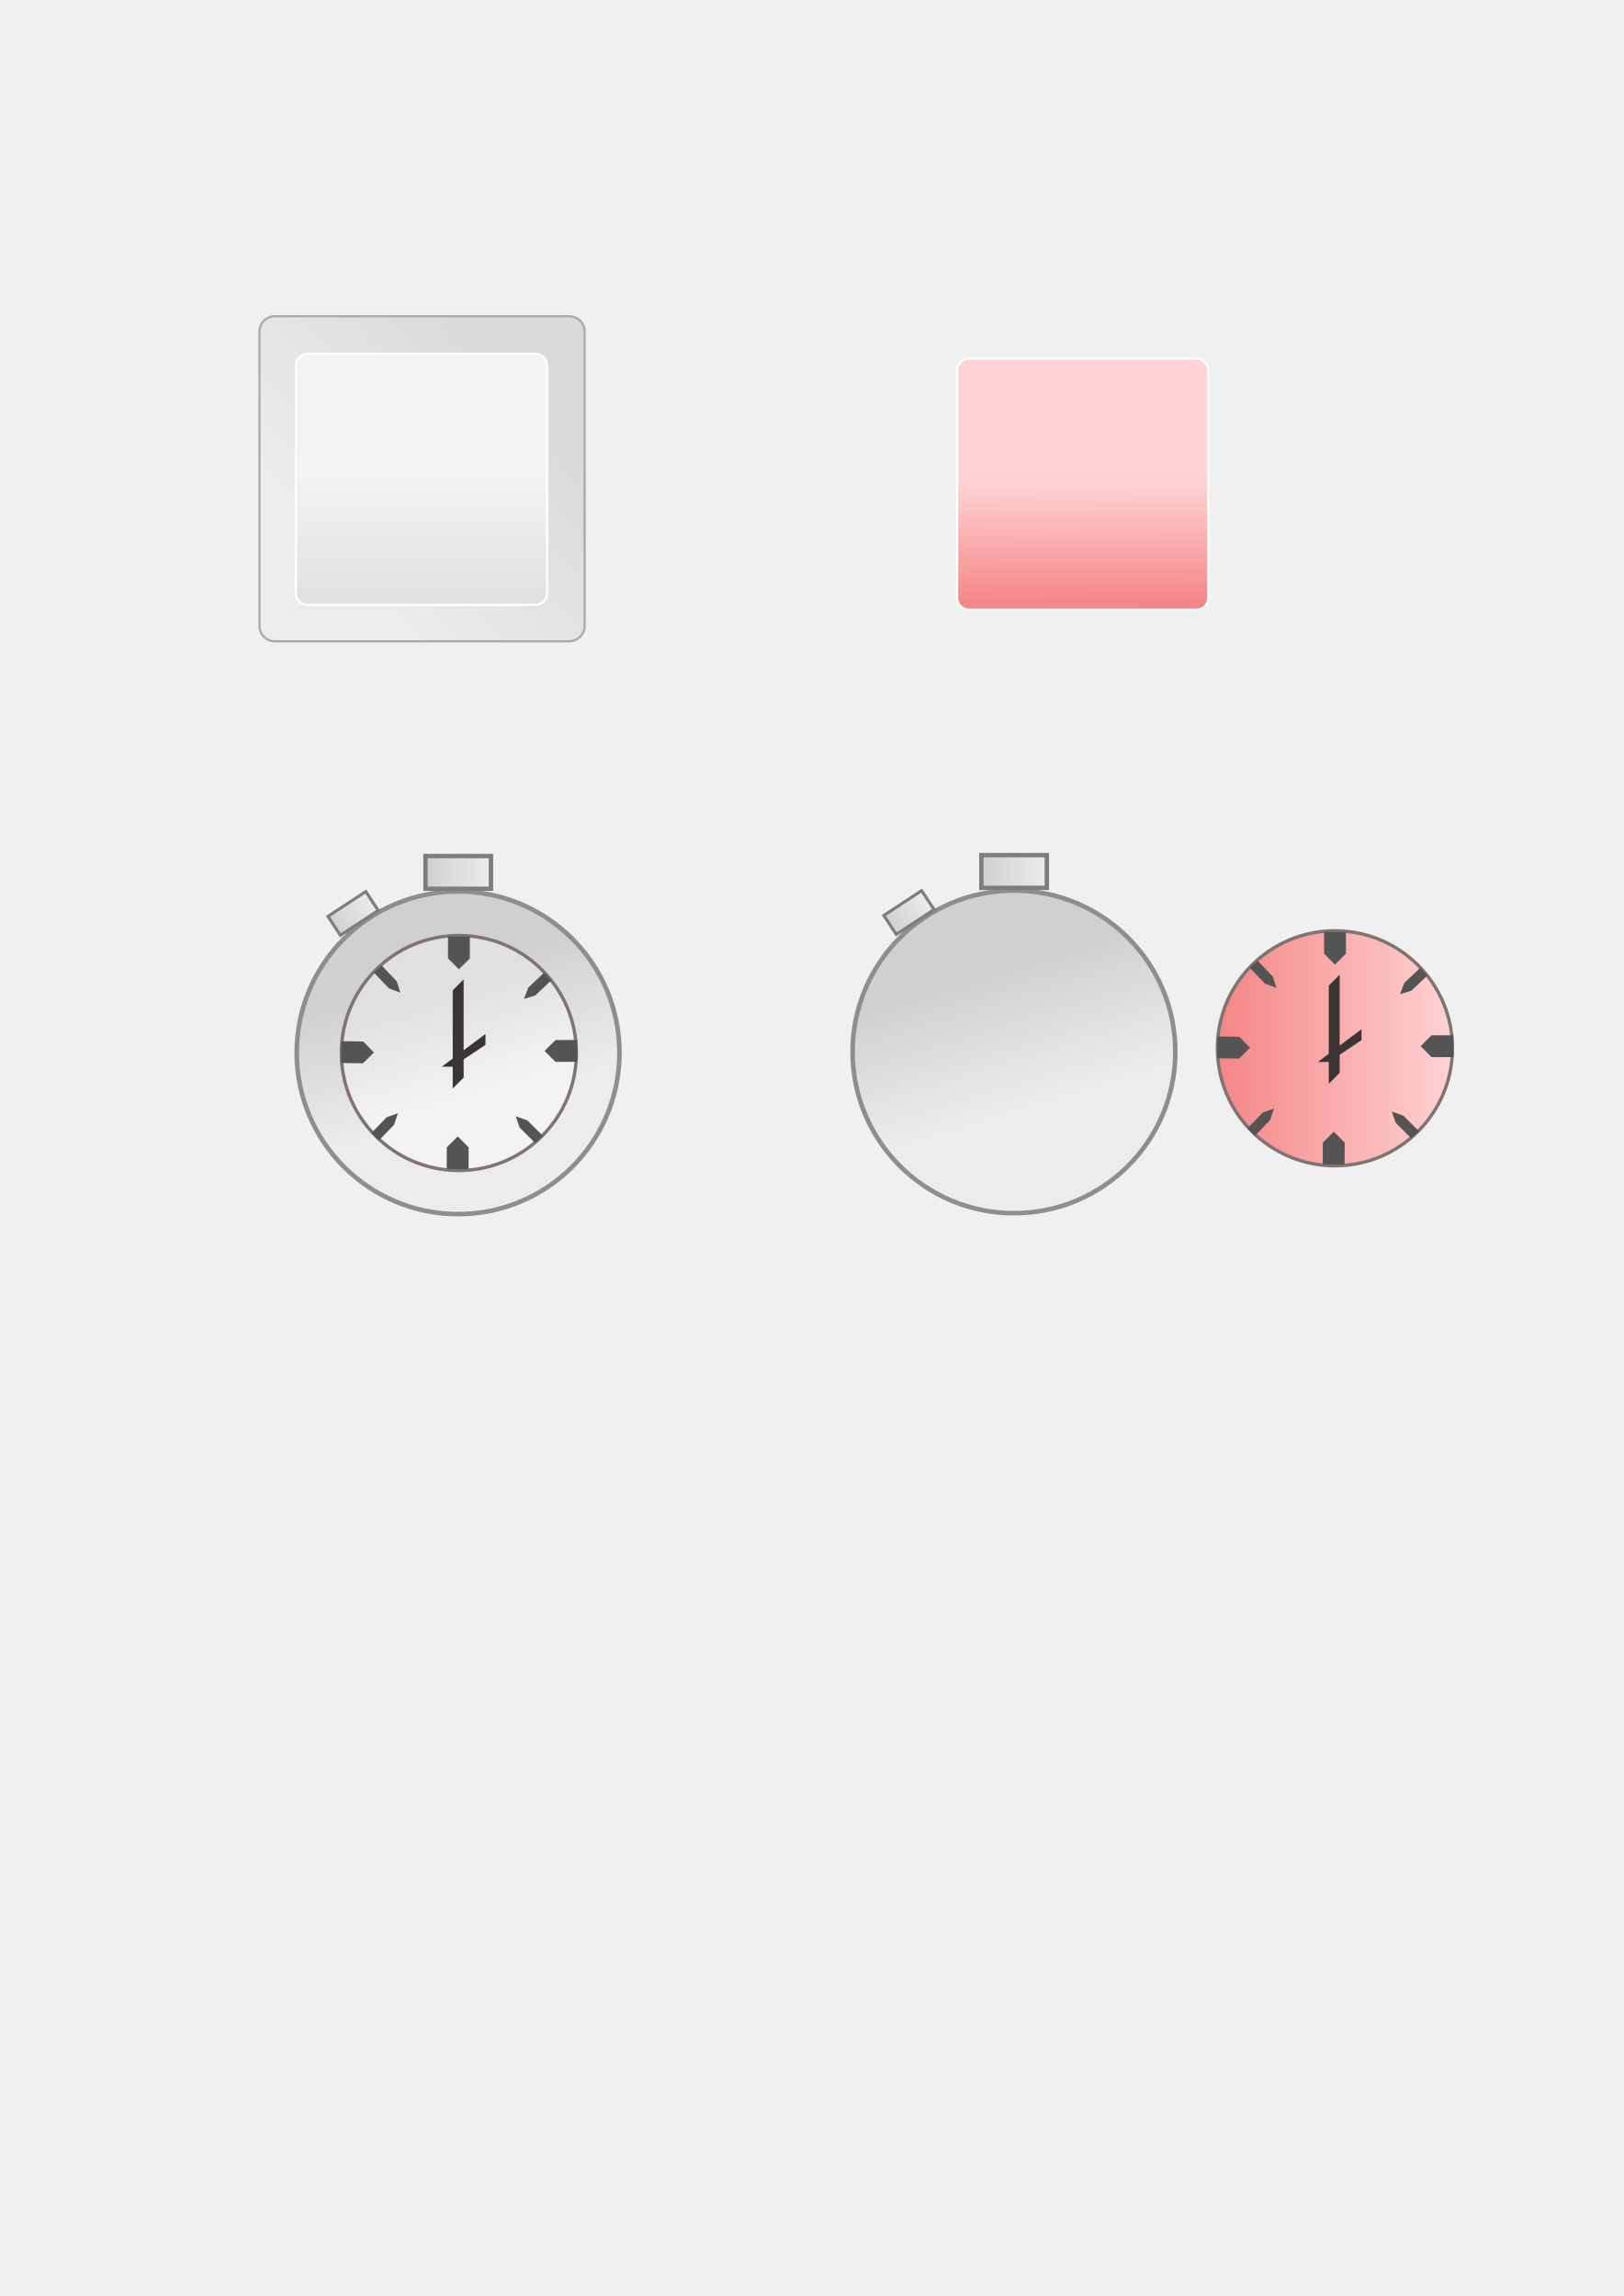
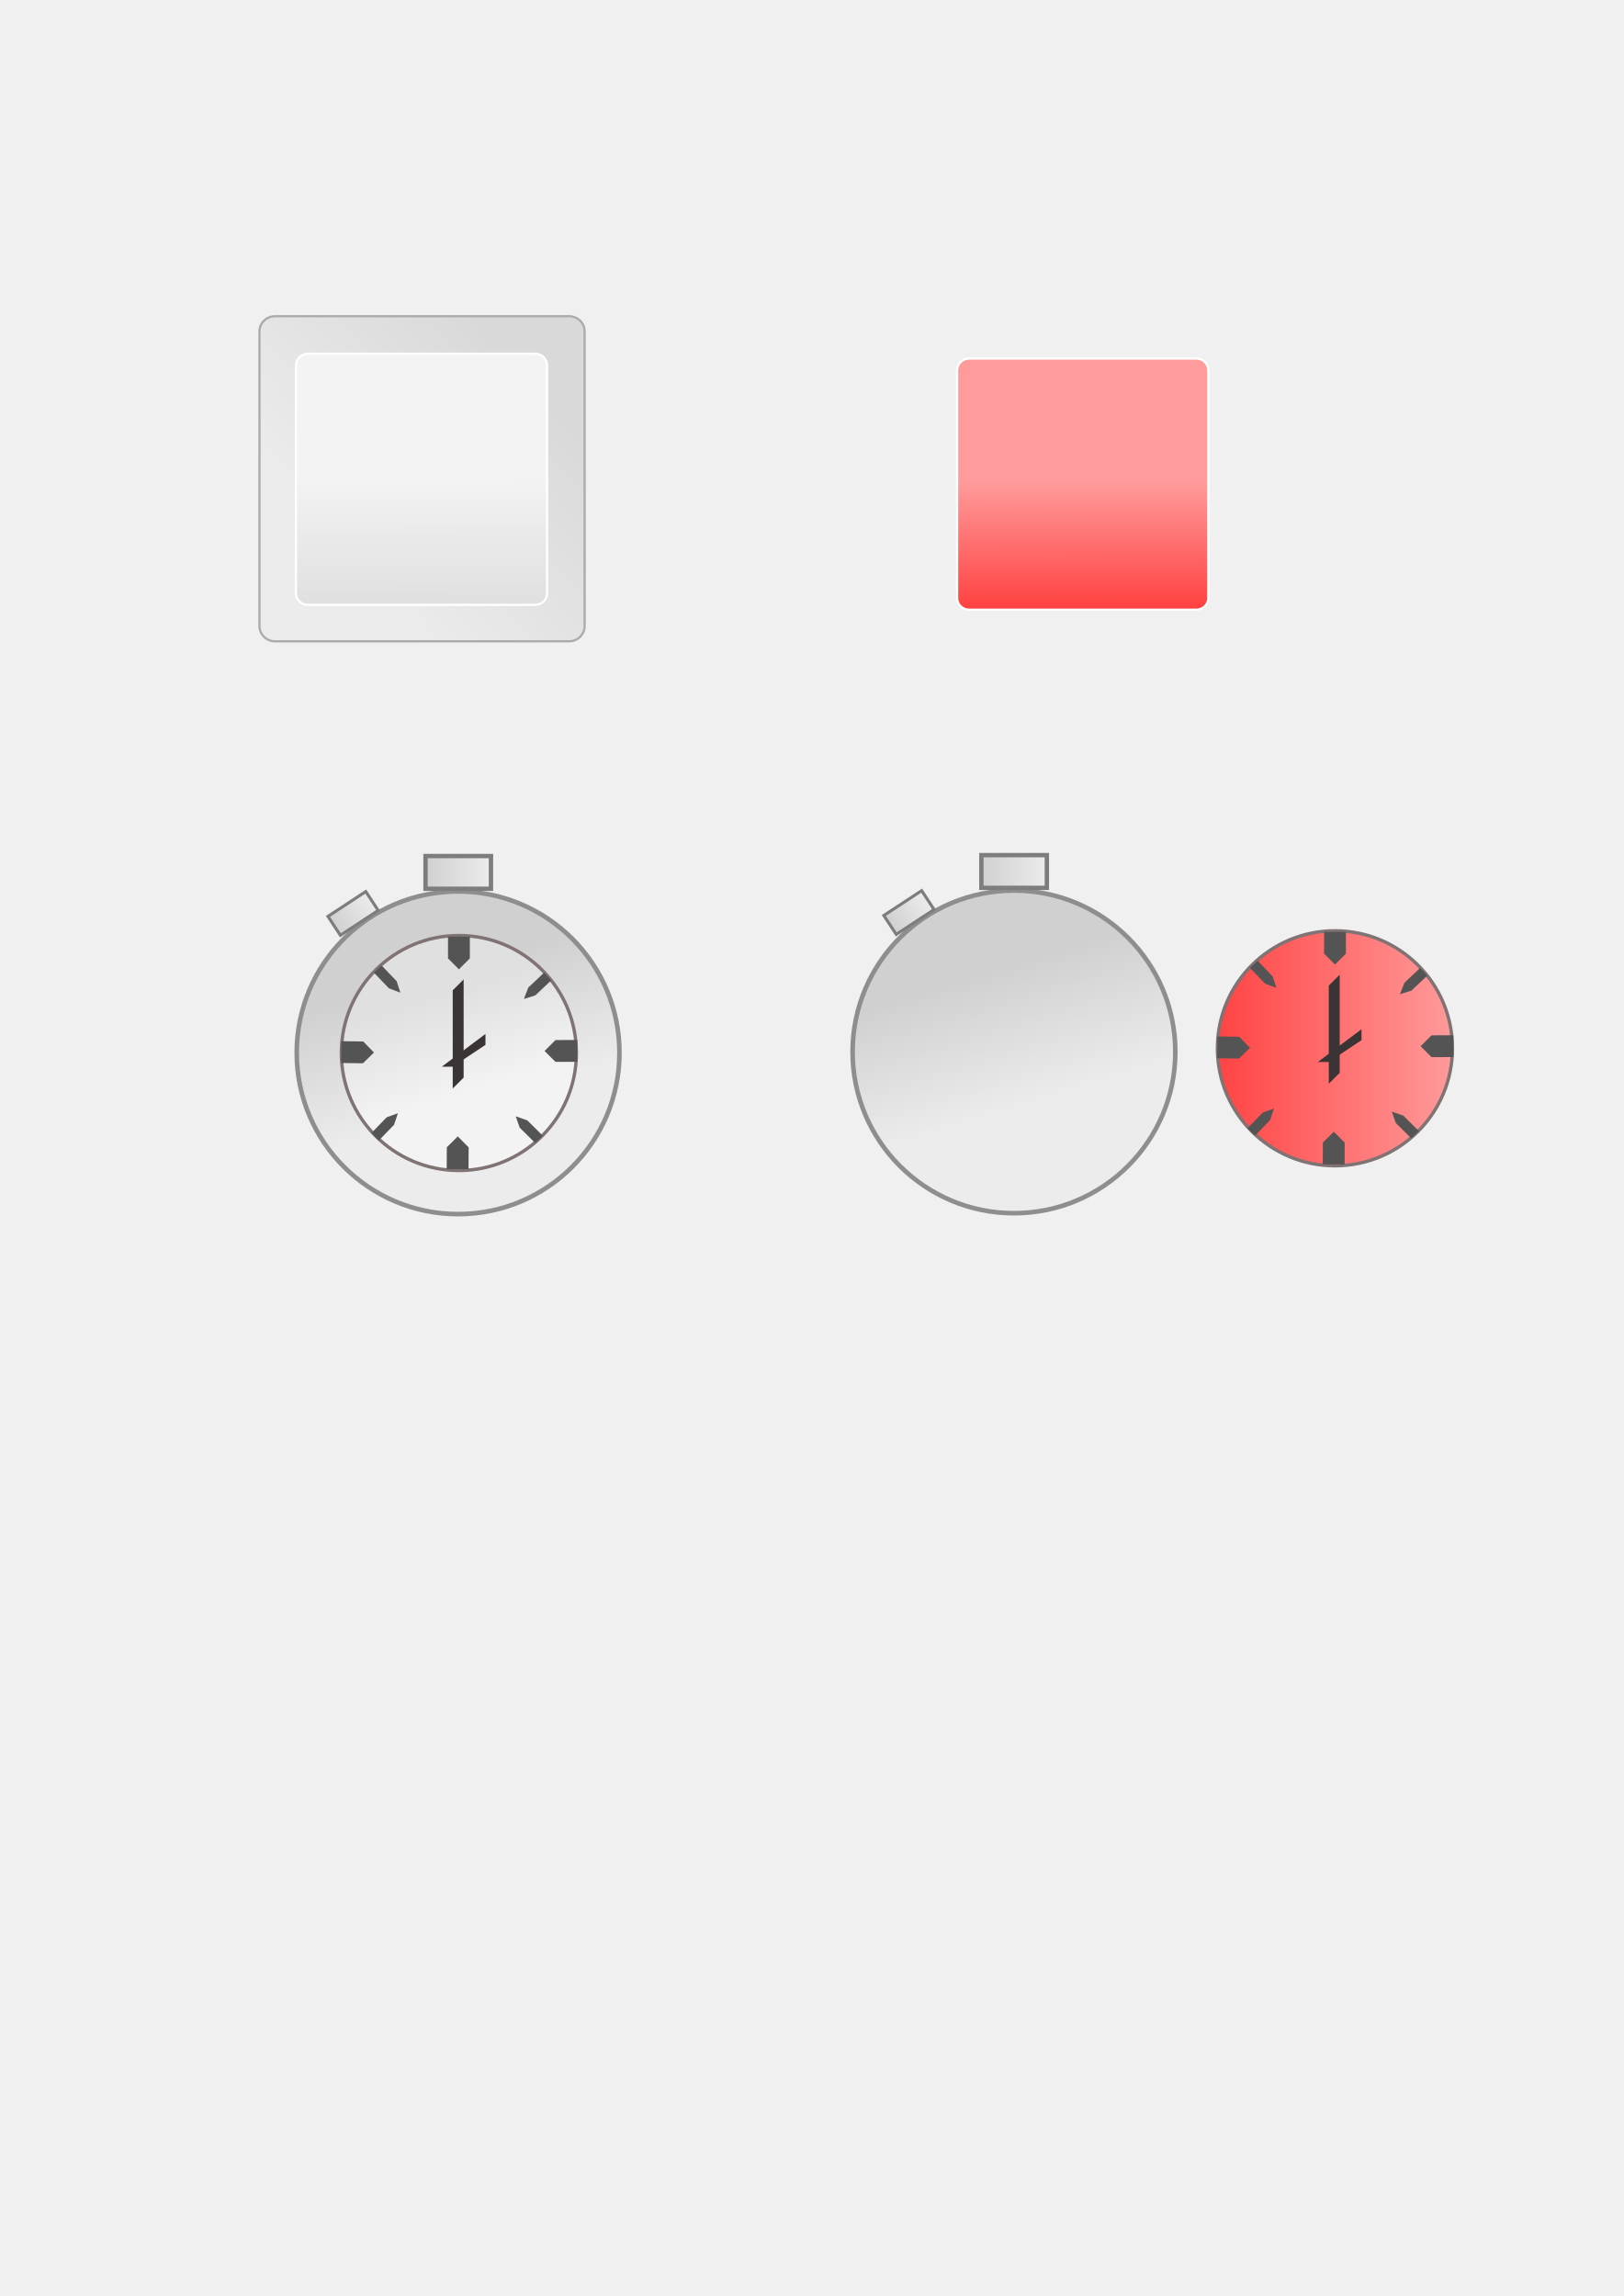
<svg xmlns="http://www.w3.org/2000/svg" xmlns:xlink="http://www.w3.org/1999/xlink" width="744.094" height="1052.362" id="svg2" version="1.1">
  <defs id="defs4">
    <linearGradient id="linearGradient3854">
-       <stop style="stop-color:#f48585;stop-opacity:1;" offset="0" id="stop3856" />
-       <stop style="stop-color:#ffd3d3;stop-opacity:1;" offset="1" id="stop3858" />
+       <stop style="stop-color:#ff4343;stop-opacity:1;" offset="0" id="stop3856" />
+       <stop style="stop-color:#ff9b9b;stop-opacity:1;" offset="1" id="stop3858" />
    </linearGradient>
    <linearGradient id="linearGradient3799">
      <stop id="stop3801" offset="0" style="stop-color:#e0e0e0;stop-opacity:1;" />
      <stop id="stop3803" offset="1" style="stop-color:#f3f3f3;stop-opacity:1;" />
    </linearGradient>
    <linearGradient id="linearGradient3757">
      <stop style="stop-color:#d9d9d9;stop-opacity:1;" offset="0" id="stop3759" />
      <stop style="stop-color:#ececec;stop-opacity:1;" offset="1" id="stop3761" />
    </linearGradient>
    <linearGradient xlink:href="#linearGradient3757" id="linearGradient3763" x1="450.028" y1="267.986" x2="272.216" y2="425.57" gradientUnits="userSpaceOnUse" gradientTransform="matrix(0.4966888,0,0,0.4966887,20.5758,43.17623)" />
    <linearGradient xlink:href="#linearGradient3757-7" id="linearGradient3763-1" x1="488.414" y1="213.438" x2="201.505" y2="494.261" gradientUnits="userSpaceOnUse" />
    <linearGradient id="linearGradient3757-7">
      <stop style="stop-color:#d0d0d0;stop-opacity:1;" offset="0" id="stop3759-4" />
      <stop style="stop-color:#ececec;stop-opacity:1;" offset="1" id="stop3761-0" />
    </linearGradient>
    <linearGradient gradientTransform="matrix(0.3837161,0,0,0.3837161,59.64207,83.5127)" y2="351.875" x2="345.74" y1="500.059" x1="346.028" gradientUnits="userSpaceOnUse" id="linearGradient3780" xlink:href="#linearGradient3799" />
    <linearGradient gradientTransform="matrix(0.3837161,0,0,0.3837161,362.6522,85.72966)" y2="351.875" x2="345.74" y1="500.059" x1="346.028" gradientUnits="userSpaceOnUse" id="linearGradient3780-9" xlink:href="#linearGradient3854" />
    <linearGradient id="linearGradient3799-2">
      <stop id="stop3801-6" offset="0" style="stop-color:#e0e0e0;stop-opacity:1;" />
      <stop id="stop3803-5" offset="1" style="stop-color:#f3f3f3;stop-opacity:1;" />
    </linearGradient>
    <linearGradient xlink:href="#linearGradient3757-74" id="linearGradient3763-7" x1="450.028" y1="267.986" x2="272.216" y2="425.57" gradientUnits="userSpaceOnUse" gradientTransform="matrix(0.4966888,0,0,0.4966887,20.5758,43.17623)" />
    <linearGradient id="linearGradient3757-74">
      <stop style="stop-color:#d9d9d9;stop-opacity:1;" offset="0" id="stop3759-5" />
      <stop style="stop-color:#ececec;stop-opacity:1;" offset="1" id="stop3761-7" />
    </linearGradient>
    <linearGradient xlink:href="#linearGradient3757-7" id="linearGradient3868" x1="197.857" y1="452.005" x2="215.714" y2="510.576" gradientUnits="userSpaceOnUse" />
    <linearGradient xlink:href="#linearGradient3757-7-7" id="linearGradient3868-5" x1="197.857" y1="452.005" x2="215.714" y2="510.576" gradientUnits="userSpaceOnUse" />
    <linearGradient id="linearGradient3757-7-7">
      <stop style="stop-color:#d0d0d0;stop-opacity:1;" offset="0" id="stop3759-4-4" />
      <stop style="stop-color:#ececec;stop-opacity:1;" offset="1" id="stop3761-0-4" />
    </linearGradient>
    <linearGradient y2="510.576" x2="215.714" y1="452.005" x1="197.857" gradientUnits="userSpaceOnUse" id="linearGradient3885" xlink:href="#linearGradient3799" />
    <linearGradient xlink:href="#linearGradient3757-7" id="linearGradient4013" x1="194.5" y1="399.862" x2="225.5" y2="399.862" gradientUnits="userSpaceOnUse" />
    <linearGradient xlink:href="#linearGradient3757-7-3" id="linearGradient4013-9" x1="194.5" y1="399.862" x2="225.5" y2="399.862" gradientUnits="userSpaceOnUse" />
    <linearGradient id="linearGradient3757-7-3">
      <stop style="stop-color:#d0d0d0;stop-opacity:1;" offset="0" id="stop3759-4-3" />
      <stop style="stop-color:#ececec;stop-opacity:1;" offset="1" id="stop3761-0-3" />
    </linearGradient>
    <linearGradient gradientTransform="matrix(0.5779832,-0.3790834,0.3790834,0.5779832,-111.1534,267.1566)" y2="399.862" x2="225.5" y1="399.862" x1="194.5" gradientUnits="userSpaceOnUse" id="linearGradient4030" xlink:href="#linearGradient3757-7-3" />
    <linearGradient gradientTransform="matrix(0.5779832,-0.3790834,0.3790834,0.5779832,143.5861,266.7401)" y2="399.862" x2="225.5" y1="399.862" x1="194.5" gradientUnits="userSpaceOnUse" id="linearGradient4030-3" xlink:href="#linearGradient3757-7-3-5" />
    <linearGradient id="linearGradient3757-7-3-5">
      <stop style="stop-color:#d0d0d0;stop-opacity:1;" offset="0" id="stop3759-4-3-6" />
      <stop style="stop-color:#ececec;stop-opacity:1;" offset="1" id="stop3761-0-3-9" />
    </linearGradient>
    <linearGradient gradientTransform="translate(254.7395,-0.4165307)" xlink:href="#linearGradient3757-7-9" id="linearGradient4013-5" x1="194.5" y1="399.862" x2="225.5" y2="399.862" gradientUnits="userSpaceOnUse" />
    <linearGradient id="linearGradient3757-7-9">
      <stop style="stop-color:#d0d0d0;stop-opacity:1;" offset="0" id="stop3759-4-8" />
      <stop style="stop-color:#ececec;stop-opacity:1;" offset="1" id="stop3761-0-8" />
    </linearGradient>
    <linearGradient id="linearGradient3799-9">
      <stop id="stop3801-5" offset="0" style="stop-color:#e0e0e0;stop-opacity:1;" />
      <stop id="stop3803-1" offset="1" style="stop-color:#f3f3f3;stop-opacity:1;" />
    </linearGradient>
    <linearGradient xlink:href="#linearGradient3757-7-9" id="linearGradient3868-3" x1="197.857" y1="452.005" x2="215.714" y2="510.576" gradientUnits="userSpaceOnUse" />
    <linearGradient id="linearGradient4072">
      <stop style="stop-color:#d0d0d0;stop-opacity:1;" offset="0" id="stop4074" />
      <stop style="stop-color:#ececec;stop-opacity:1;" offset="1" id="stop4076" />
    </linearGradient>
    <linearGradient y2="510.576" x2="215.714" y1="452.005" x1="197.857" gradientUnits="userSpaceOnUse" id="linearGradient4092" xlink:href="#linearGradient3757-7-9" />
    <linearGradient xlink:href="#linearGradient3854" id="linearGradient4167" x1="134" y1="487.719" x2="277.429" y2="487.719" gradientUnits="userSpaceOnUse" />
  </defs>
  <g id="layer1">
    <path style="fill:url(#linearGradient3868);fill-opacity:1;stroke:#8e8e8e;stroke-width:2;stroke-miterlimit:4;stroke-opacity:1;stroke-dasharray:none" id="path3860" d="m 276.429,487.719 a 70.714,70.357 0 1 1 -141.429,0 70.714,70.357 0 1 1 141.429,0 z" transform="matrix(1.04578,0,0,1.051088,-5.20546,-30.10359)" />
    <rect style="fill:url(#linearGradient3763);fill-opacity:1;fill-rule:nonzero;stroke:#aaaaaa;stroke-width:0.993;stroke-miterlimit:4;stroke-opacity:1;stroke-dasharray:none" id="rect3755" width="149.007" height="149.007" x="118.915" y="144.928" rx="7.138" ry="6.958" />
    <rect style="fill:url(#linearGradient3780);fill-opacity:1;fill-rule:nonzero;stroke:#ffffff;stroke-width:0.993;stroke-miterlimit:4;stroke-opacity:1;stroke-dasharray:none" id="rect3755-9" width="115.115" height="115.115" x="135.614" y="162.121" rx="5.514" ry="5.375" />
    <rect style="fill:none;fill-opacity:1;fill-rule:nonzero;stroke:none;stroke-width:0.993;stroke-miterlimit:4;stroke-opacity:1;stroke-dasharray:none" id="rect3755-98" width="149.007" height="149.007" x="421.925" y="147.145" rx="7.138" ry="6.958" />
    <rect style="fill:url(#linearGradient3780-9);fill-opacity:1.0;fill-rule:nonzero;stroke:#ffffff;stroke-width:0.993;stroke-miterlimit:4;stroke-opacity:1;stroke-dasharray:none" id="rect3755-9-3" width="115.115" height="115.115" x="438.624" y="164.338" rx="5.514" ry="5.375" />
    <path style="fill:url(#linearGradient3885);fill-opacity:1;stroke:#807373;stroke-width:2;stroke-miterlimit:4;stroke-opacity:1;stroke-dasharray:none" id="path3860-9" d="m 276.429,487.719 a 70.714,70.357 0 1 1 -141.429,0 70.714,70.357 0 1 1 141.429,0 z" transform="matrix(0.761603,0,0,0.765469,53.61454,109.3074)" />
    <path style="fill:#545454;fill-opacity:1;stroke:none" d="m 205.309,429.274 0,10 5,5 5,-5 0,-10 z" id="path3906" />
    <path style="fill:#545454;fill-opacity:1;stroke:none" d="m 214.709,535.894 0.056,-10 -4.972,-5.028 -5.028,4.972 -0.056,10 z" id="path3906-0" />
    <path style="fill:#545454;fill-opacity:1;stroke:none" d="m 156.314,487.217 9.999,0.137 5.068,-4.931 -4.931,-5.068 -9.999,-0.137 z" id="path3906-6" />
    <path style="fill:#545454;fill-opacity:1;stroke:none" d="m 264.544,476.676 -10,0.025 -4.988,5.012 5.012,4.988 10,-0.025 z" id="path3906-6-1" />
    <path style="fill:#545454;fill-opacity:1;stroke:none" d="m 171.324,445.78 6.916,7.222 5.236,1.981 -1.681,-5.24 -6.916,-7.222 z" id="path3906-6-19" />
    <path style="fill:#545454;fill-opacity:1;stroke:none" d="m 249.367,445.772 -7.267,6.868 -2.016,5.222 5.251,-1.646 7.267,-6.868 z" id="path3906-6-19-0" />
    <path style="fill:#545454;fill-opacity:1;stroke:none" d="m 248.727,520.548 -7.097,-7.044 -5.284,-1.848 1.813,5.196 7.097,7.044 z" id="path3906-6-19-4" />
    <path style="fill:#545454;fill-opacity:1;stroke:none" d="m 173.627,522.731 6.95,-7.189 1.779,-5.308 -5.172,1.881 -6.95,7.189 z" id="path3906-6-19-2" />
    <path style="fill:#3b3434;fill-opacity:1;stroke:none" d="m 207.47,453.906 5,-5 0,45 -5,5 z" id="path4001" />
    <path style="fill:#3b3434;fill-opacity:1;stroke:none" d="m 202.47,488.906 20,-15 0,5 -15,10 z" id="path4003" />
    <path style="fill:url(#linearGradient4013);stroke:#7d7d7d;stroke-width:2;stroke-linecap:butt;stroke-linejoin:miter;stroke-opacity:1;fill-opacity:1;stroke-miterlimit:4;stroke-dasharray:none" d="m 195,392.362 0,15 30,0 0,-15 z" id="path4005" />
    <path style="fill:url(#linearGradient4030);fill-opacity:1;stroke:#7d7d7d;stroke-width:1.382;stroke-linecap:butt;stroke-linejoin:miter;stroke-miterlimit:4;stroke-opacity:1;stroke-dasharray:none" d="m 150.291,420.014 5.686,8.67 17.34,-11.373 -5.686,-8.67 z" id="path4005-1" />
    <path style="fill:url(#linearGradient4092);fill-opacity:1;stroke:#8e8e8e;stroke-width:2;stroke-miterlimit:4;stroke-opacity:1;stroke-dasharray:none" id="path3860-6" d="m 276.429,487.719 a 70.714,70.357 0 1 1 -141.429,0 70.714,70.357 0 1 1 141.429,0 z" transform="matrix(1.04578,0,0,1.051088,249.534,-30.52012)" />
    <path style="fill:url(#linearGradient4167);fill-opacity:1;stroke:#807373;stroke-width:2;stroke-miterlimit:4;stroke-opacity:1;stroke-dasharray:none" id="path3860-9-2" d="m 276.429,487.719 a 70.714,70.357 0 1 1 -141.429,0 70.714,70.357 0 1 1 141.429,0 z" transform="matrix(0.761603,0,0,0.765469,455.0843,107.1441)" />
    <path style="fill:#545454;fill-opacity:1;stroke:none" d="m 606.779,427.111 0,10 5,5 5,-5 0,-10 z" id="path3906-8" />
    <path style="fill:#545454;fill-opacity:1;stroke:none" d="m 616.179,533.731 0.056,-10 -4.972,-5.028 -5.028,4.972 -0.056,10 z" id="path3906-0-8" />
    <path style="fill:#545454;fill-opacity:1;stroke:none" d="m 557.784,485.054 9.999,0.137 5.068,-4.931 -4.931,-5.068 -9.999,-0.137 z" id="path3906-6-198" />
    <path style="fill:#545454;fill-opacity:1;stroke:none" d="m 666.013,474.512 -10,0.025 -4.988,5.012 5.012,4.988 10,-0.025 z" id="path3906-6-1-1" />
    <path style="fill:#545454;fill-opacity:1;stroke:none" d="m 572.793,443.617 6.916,7.222 5.236,1.981 -1.681,-5.24 -6.916,-7.222 z" id="path3906-6-19-3" />
    <path style="fill:#545454;fill-opacity:1;stroke:none" d="m 650.836,443.608 -7.267,6.868 -2.016,5.222 5.251,-1.646 7.267,-6.868 z" id="path3906-6-19-0-3" />
    <path style="fill:#545454;fill-opacity:1;stroke:none" d="m 650.197,518.385 -7.097,-7.044 -5.284,-1.848 1.813,5.196 7.097,7.044 z" id="path3906-6-19-4-4" />
    <path style="fill:#545454;fill-opacity:1;stroke:none" d="m 575.097,520.568 6.95,-7.189 1.779,-5.308 -5.172,1.881 -6.95,7.189 z" id="path3906-6-19-2-3" />
    <path style="fill:#3b3434;fill-opacity:1;stroke:none" d="m 608.94,451.743 5,-5 0,45 -5,5 z" id="path4001-9" />
    <path style="fill:#3b3434;fill-opacity:1;stroke:none" d="m 603.94,486.743 20,-15 0,5 -15,10 z" id="path4003-2" />
    <path style="fill:url(#linearGradient4013-5);fill-opacity:1;stroke:#7d7d7d;stroke-width:2;stroke-linecap:butt;stroke-linejoin:miter;stroke-miterlimit:4;stroke-opacity:1;stroke-dasharray:none" d="m 449.739,391.946 0,15 30,0 0,-15 z" id="path4005-7" />
    <path style="fill:url(#linearGradient4030-3);fill-opacity:1;stroke:#7d7d7d;stroke-width:1.382;stroke-linecap:butt;stroke-linejoin:miter;stroke-miterlimit:4;stroke-opacity:1;stroke-dasharray:none" d="m 405.031,419.598 5.686,8.67 17.34,-11.373 -5.686,-8.67 z" id="path4005-1-2" />
  </g>
</svg>
